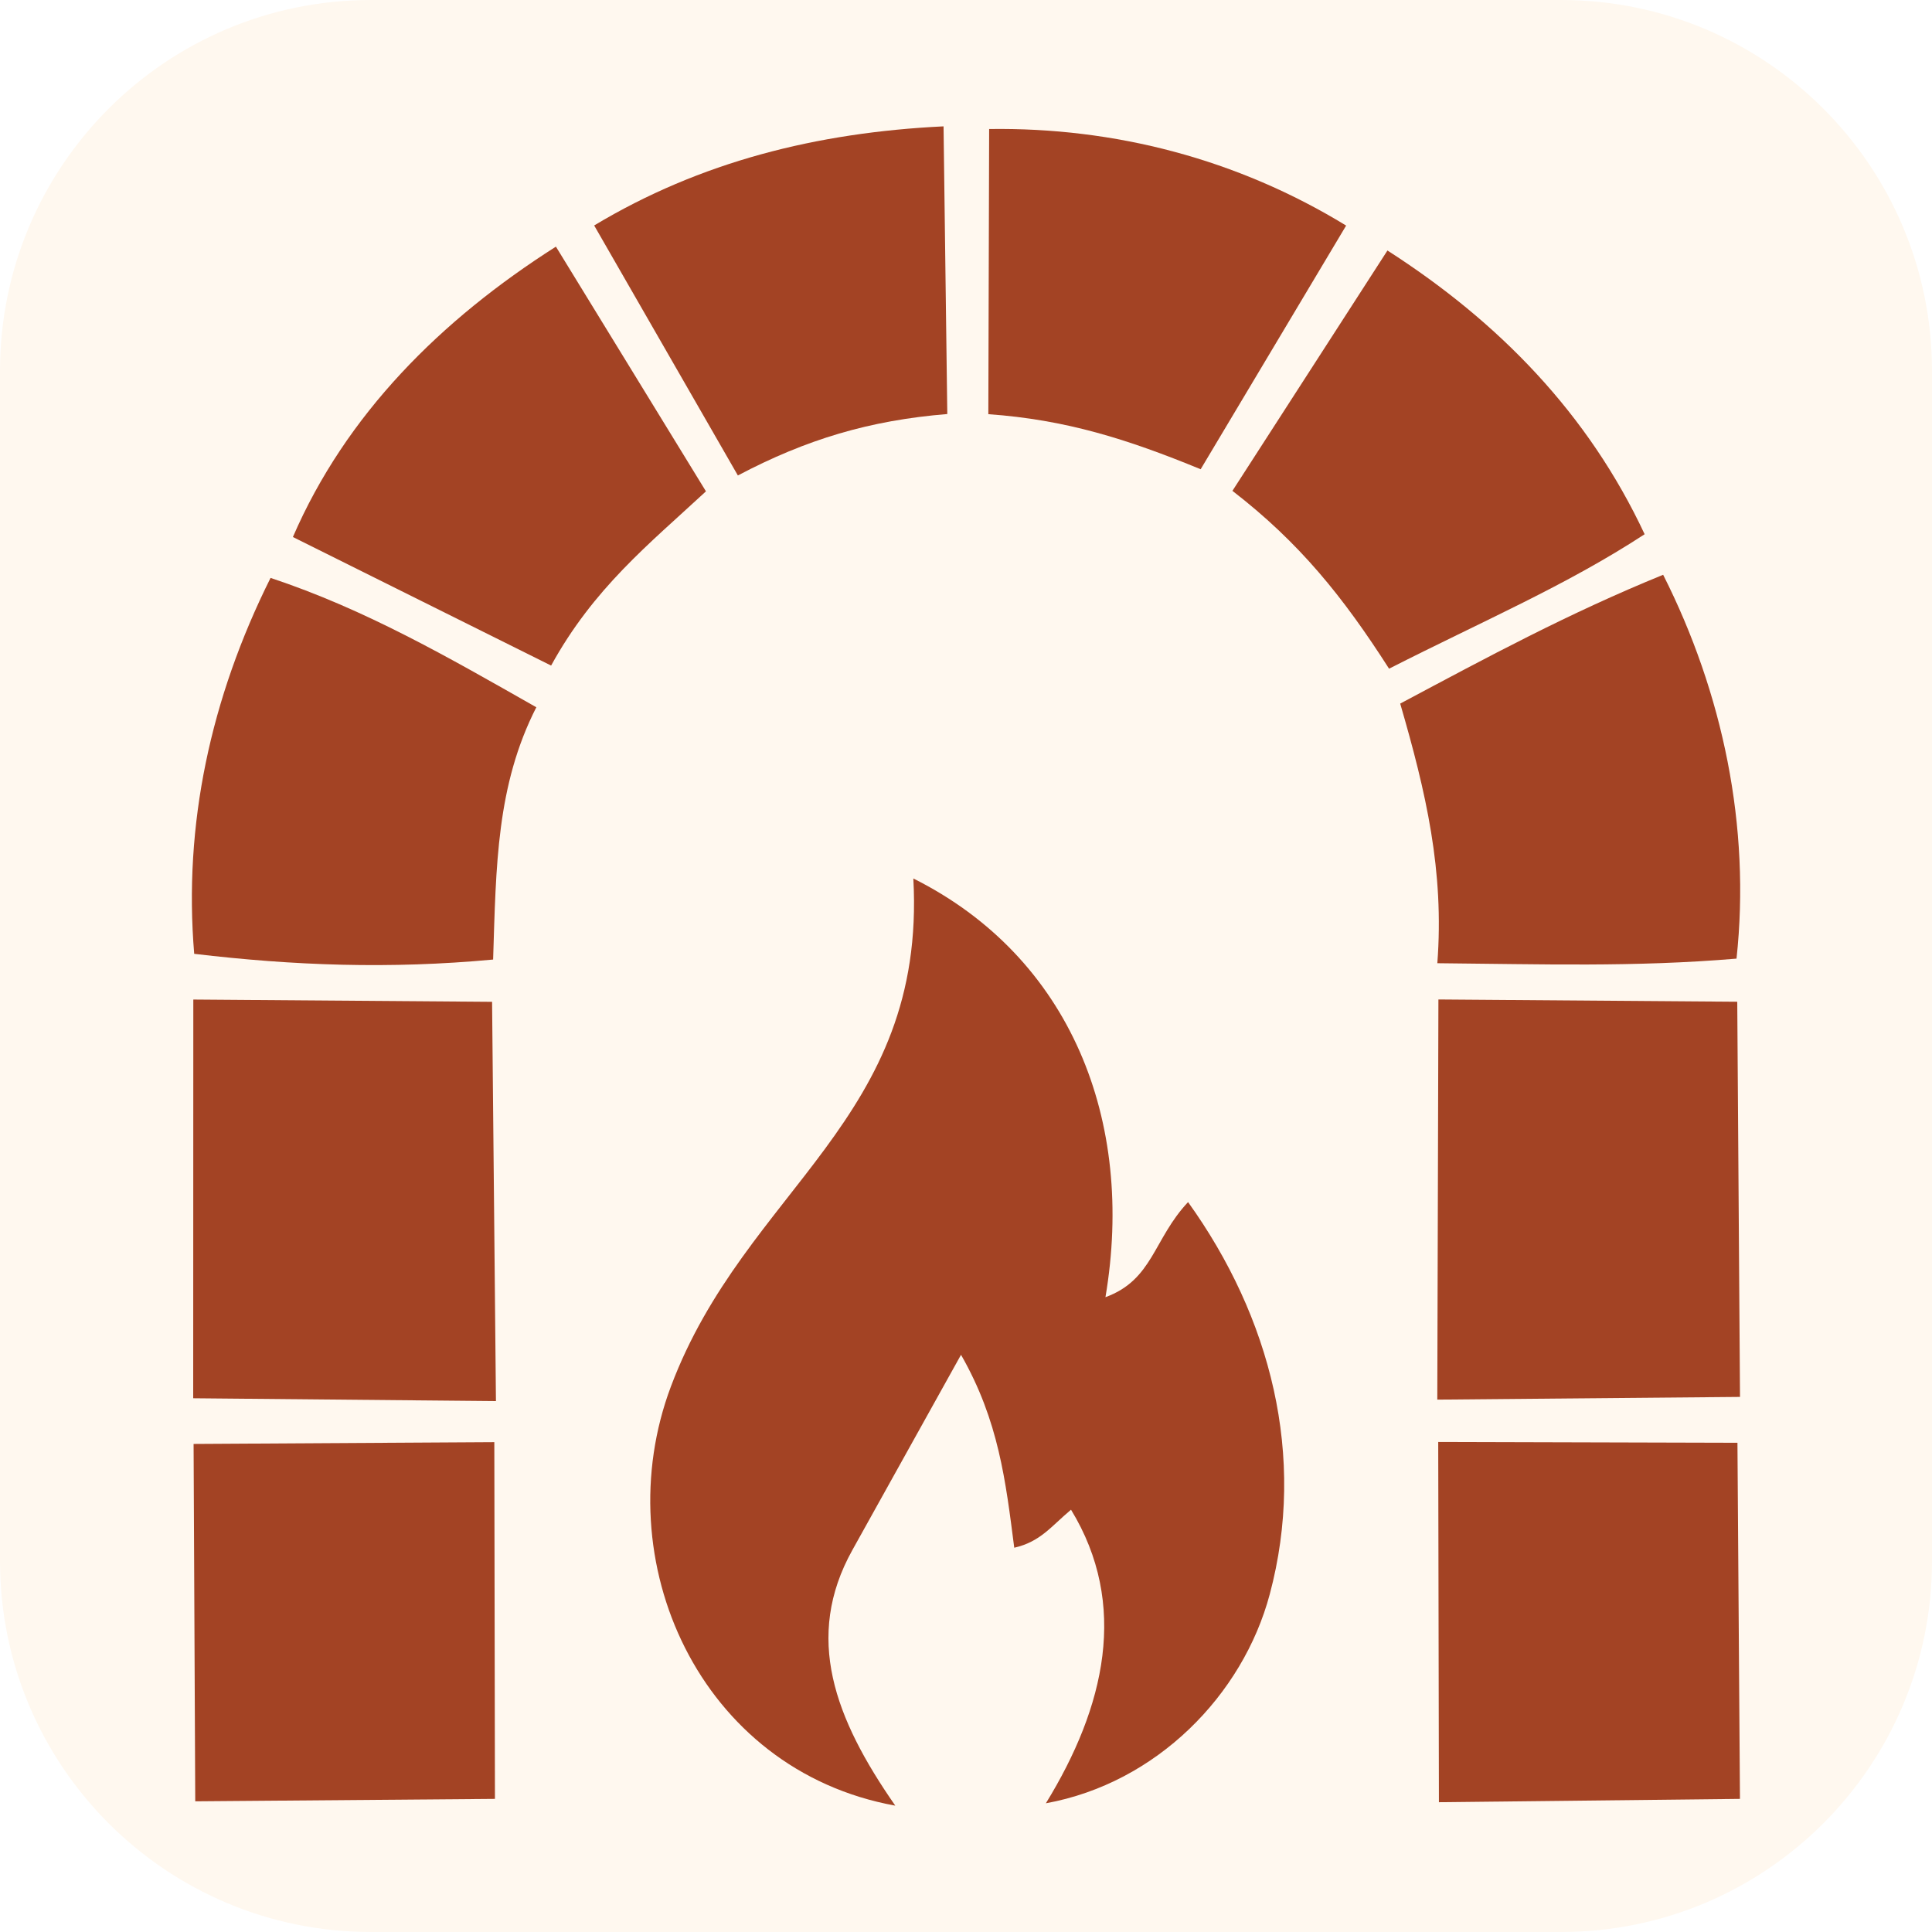
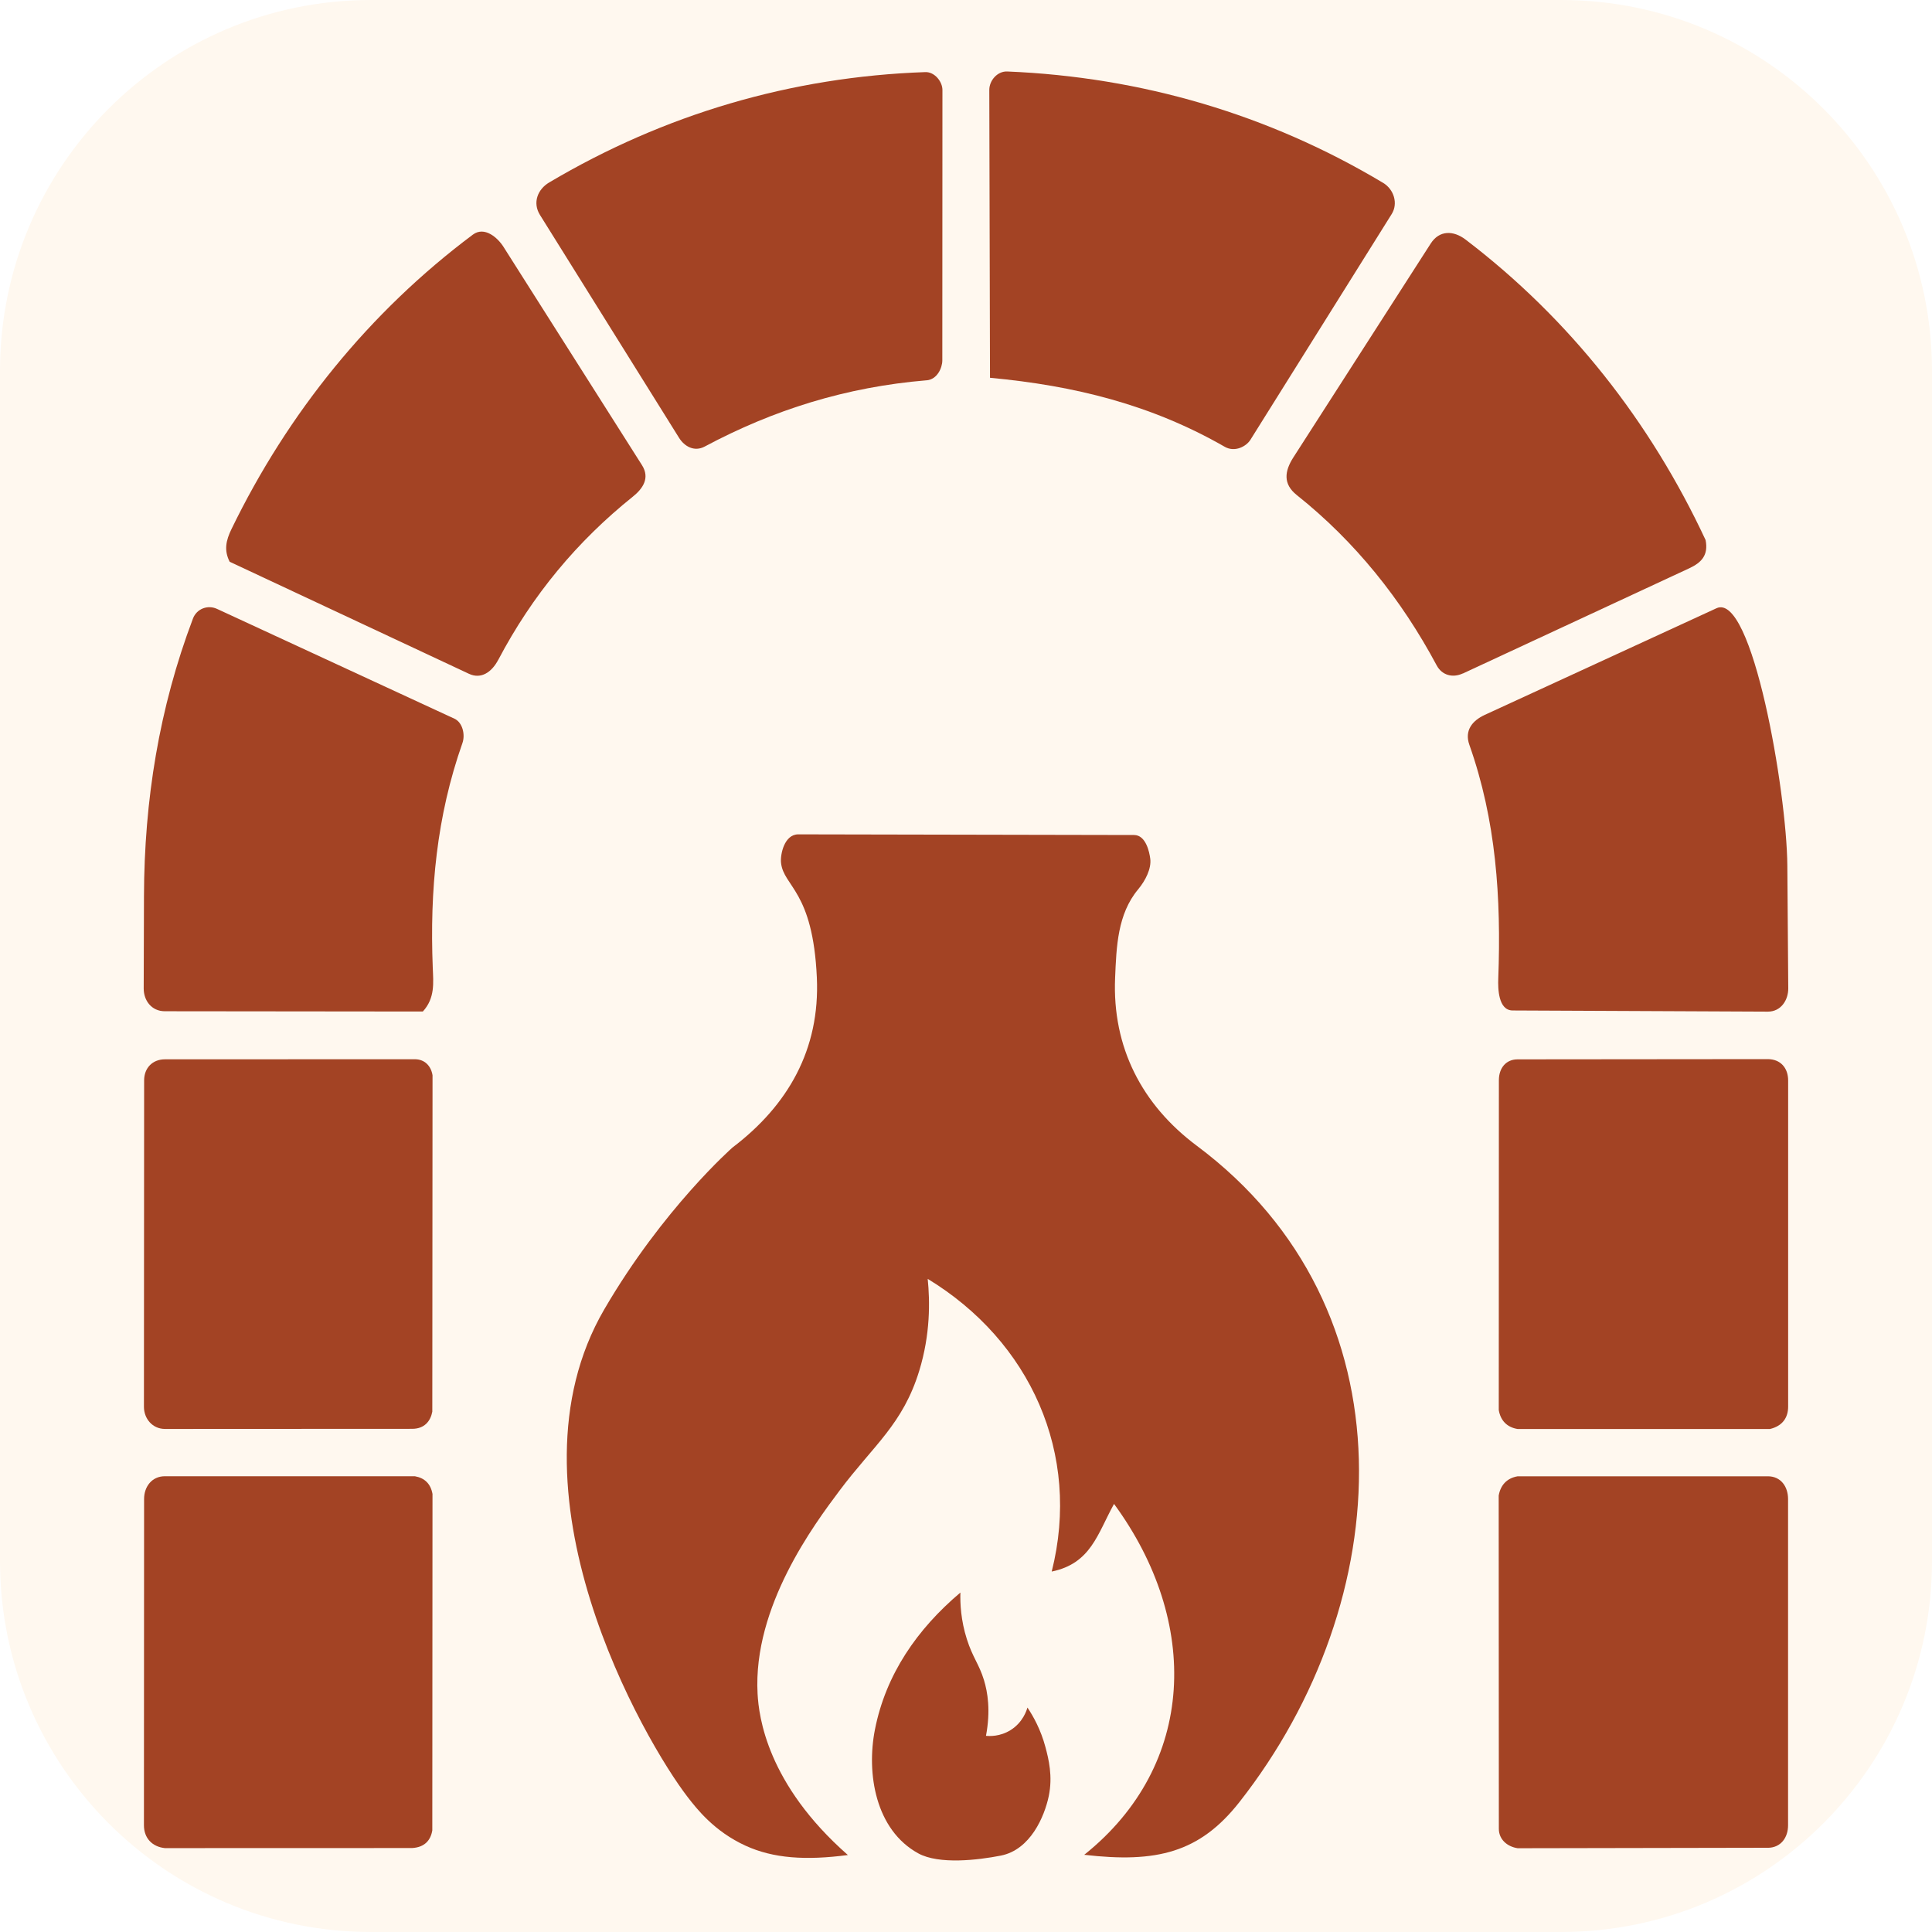
<svg xmlns="http://www.w3.org/2000/svg" id="flux-and-fire-favicon" viewBox="0 0 500 500">
  <rect width="500" height="500" rx="96" fill="#fff8ef" />
  <g fill="#a34324">
-     <path d="M262.49,400.57c-2.22-17.21-4-32.88-13.78-49.95l-28.12,50.54c-12.54,22.53-4.61,43.55,11.11,66.14-50.71-9.19-75-63.48-58.06-108.5,19.3-51.32,66.16-68.89,62.73-131.45,40.75,20.39,57.44,62.77,49.72,108.36,12.31-4.49,12.38-15.03,21.38-24.61,21.34,29.72,30.7,65.77,21.13,101.53-6.97,26.06-29.27,48.84-57.93,54.06,15.34-24.96,21.47-51.46,6.51-75.98-5.15,4.3-7.91,8.3-14.69,9.84Z" />
-     <polygon points="128.35 362.6 50 361.87 50.03 258.68 127.35 259.27 128.35 362.6" />
-     <polygon points="450.31 361.52 371.97 362.22 372.26 258.66 449.6 259.25 450.31 361.52" />
-     <polygon points="450.3 465.55 372.39 466.41 372.21 373.18 449.65 373.39 450.3 465.55" />
-     <polygon points="128.09 465.55 50.53 466.18 50.1 373.69 127.93 373.23 128.09 465.55" />
-     <path d="M371.98,249.29c1.82-23.86-2.94-44.28-9.61-67.2,22.86-12.18,43.45-23.31,68.05-33.34,15.47,30.63,22.68,65.2,18.99,99.34-26.5,2.24-50.66,1.42-77.42,1.19Z" />
-     <path d="M127.62,248.33c-26.79,2.5-51.62,1.57-77.36-1.48-2.8-33.36,4.21-66.14,19.76-97.29,24.51,8.14,45.71,20.37,68.78,33.48-10.31,20.24-10.41,40.92-11.18,65.28Z" />
-     <path d="M142.63,172.25l-66.83-33.27c13.74-31.73,38.25-56.18,68.07-75.15l38.83,63.33c-14.89,13.79-29.07,25.07-40.07,45.09Z" />
-     <path d="M359.49,173.06c-11.92-18.63-23.18-32.62-40.54-46.03l40.12-62.2c28.93,18.56,52,42.31,66.56,73.43-20.29,13.26-41.68,22.36-66.15,34.8Z" />
-     <path d="M310.73,121.44c-18.98-7.8-34.9-12.83-54.95-14.25l.21-73.8c32.49-.47,64.25,7.78,92.39,24.99l-37.65,63.06Z" />
-     <path d="M245.17,107.15c-20.1,1.64-36.49,6.55-54.21,15.9l-37.19-64.7c27.46-16.49,57.58-24.06,90.42-25.65l.97,74.45Z" />
+     <path d="M272.18,406.73c7.69-30.47-5.56-59.64-32.09-75.76.59,5.84.7,14.32-2.17,23.72-4.25,13.92-11.82,19.29-20.65,31.08-6.45,8.62-22.44,29.96-21.21,52.56.32,5.91,2.44,23.36,23.37,41.75-10.93,1.44-19.29.87-26.45-2.4-8.12-3.7-12.67-9.57-15.02-12.61-11.06-14.33-48.87-79.33-21.58-126.2,15.18-26.07,33.21-41.91,33.21-41.91,14.3-10.85,22.66-25.35,21.81-43.97-1.02-22.54-8.6-23.47-9.27-29.7-.23-2.14.84-7.37,4.47-7.36l86.89.17c3.05,0,3.98,4.38,4.2,6.17.31,2.52-1.23,5.6-3.13,7.88-5.36,6.42-5.63,14.87-5.97,22.9-.77,17.97,6.95,32.88,21.14,43.47,56.26,41.98,51.9,117.86,11.02,169.87-10.27,13.07-21.42,15.81-40.15,13.63,29.09-23.26,30.07-60.3,7.71-90.81-4.31,7.82-5.97,15.41-16.14,17.51Z" />
+     <path d="M239.8,98.42c-20.8,1.73-39.61,7.63-57.43,17.15-2.68,1.43-5.24-.03-6.63-2.26l-36-57.69c-1.95-3.13-.63-6.61,2.39-8.4,29.72-17.62,62.63-27.36,97.35-28.56,2.39-.08,4.42,2.45,4.42,4.62l-.03,70c0,1.93-1.33,4.92-4.06,5.15Z" />
+     <path d="M316.95,115.62c-19.03-10.91-38.84-15.81-60.74-17.85l-.18-74.51c0-2.41,2.08-4.87,4.65-4.76,34.64,1.42,67.68,11.11,97.26,28.82,2.84,1.7,3.92,5.37,2.24,8.06l-36.58,58.45c-1.04,1.66-3.98,3.32-6.66,1.79Z" />
+     <path d="M457.5,478.2l-64.72.12c-2.69-.4-4.88-2.26-4.88-5.02l-.04-86.24c.48-2.74,2.13-4.52,4.92-5h64.74c3.39.01,5.23,2.7,5.23,5.9v84.41c.01,3.18-1.87,5.83-5.25,5.84Z" />
+     <path d="M458.02,369.83h-65.24c-2.77-.44-4.44-2.19-4.9-4.91l.03-85.37c0-3.11,1.81-5.39,4.84-5.39l64.72-.06c3.31,0,5.3,2.26,5.3,5.53v84.41c0,2.76-1.38,5.01-4.76,5.8Z" />
+     <path d="M106.68,478.27l-64.01.02c-3.29-.35-5.42-2.6-5.42-5.91l.04-84.45c0-3.19,2.04-5.88,5.36-5.88h64.72c2.55.45,4.09,1.97,4.56,4.58l-.05,87.07c-.42,2.54-1.96,4.38-5.22,4.57Z" />
+     <path d="M106.67,369.78l-63.97.03c-3.25,0-5.45-2.67-5.45-5.73l.05-84.48c0-3.21,2.18-5.45,5.39-5.45l64.67-.02c2.48,0,4.18,1.66,4.58,4.15l-.06,87.06c-.45,2.41-2.01,4.44-5.21,4.44Z" />
+     <path d="M378.56,174.29c-2.59,1.2-5.36.5-6.75-2.09-9.13-17.08-21.07-32.02-36.22-44.09-3.56-2.84-3.18-6.14-.86-9.75l35.55-55.35c2.22-3.45,5.85-3.41,8.99-1.02,26.9,20.48,47.85,47.14,62.14,77.78.77,3.92-1.08,5.83-4.23,7.3l-58.61,27.24Z" />
+     <path d="M128.94,170.77c-1.69,3.2-4.43,5.08-7.57,3.61l-61.93-29c-1.52-2.96-.96-5.52.47-8.46,14.57-30,35.68-56.17,62.47-76.2,2.99-2.23,6.4.77,7.9,3.13l35.87,56.54c2.13,3.36.17,6.1-2.38,8.15-14.37,11.52-25.99,25.45-34.82,42.23Z" />
+     <path d="M457.51,261.81l-66.03-.3c-3.75-.02-3.82-5.71-3.73-8.24.78-21.03-.57-40.96-7.48-60.51-1.31-3.7.74-6.25,3.99-7.75l59.97-27.6c9.25-4.26,18.19,47.5,18.33,66.56l.24,31.83c.02,2.98-1.86,6.03-5.3,6.01Z" />
+     <path d="M109.43,261.78l-66.76-.07c-3.47,0-5.49-2.8-5.48-5.9l.07-23.87c.07-24.88,3.94-48.75,12.67-71.84.97-2.57,3.83-3.63,6.23-2.52l61.45,28.42c2.12.98,2.83,4.13,2.07,6.3-6.68,18.94-8.48,38.09-7.68,58.2.15,3.85.62,7.8-2.58,11.29Z" />
+     <path d="M265.9,441.91c1.49,2.22,3.46,5.7,4.68,10.31.79,2.99,1.92,7.45.83,12.65-1.1,5.22-4.73,13.85-12.4,15.36-5.89,1.16-16,2.36-21.36-.58-11.06-6.06-13.47-20.64-11.21-32.08,2.81-14.24,10.92-25.97,22.11-35.42-.08,2.83.11,7.16,1.67,12.06,1.51,4.75,3.16,6.45,4.42,10.56.96,3.14,1.77,7.9.53,14.46.87.09,3.62.24,6.38-1.49,3.18-1.99,4.14-5.09,4.36-5.85Z" />
  </g>
</svg>
